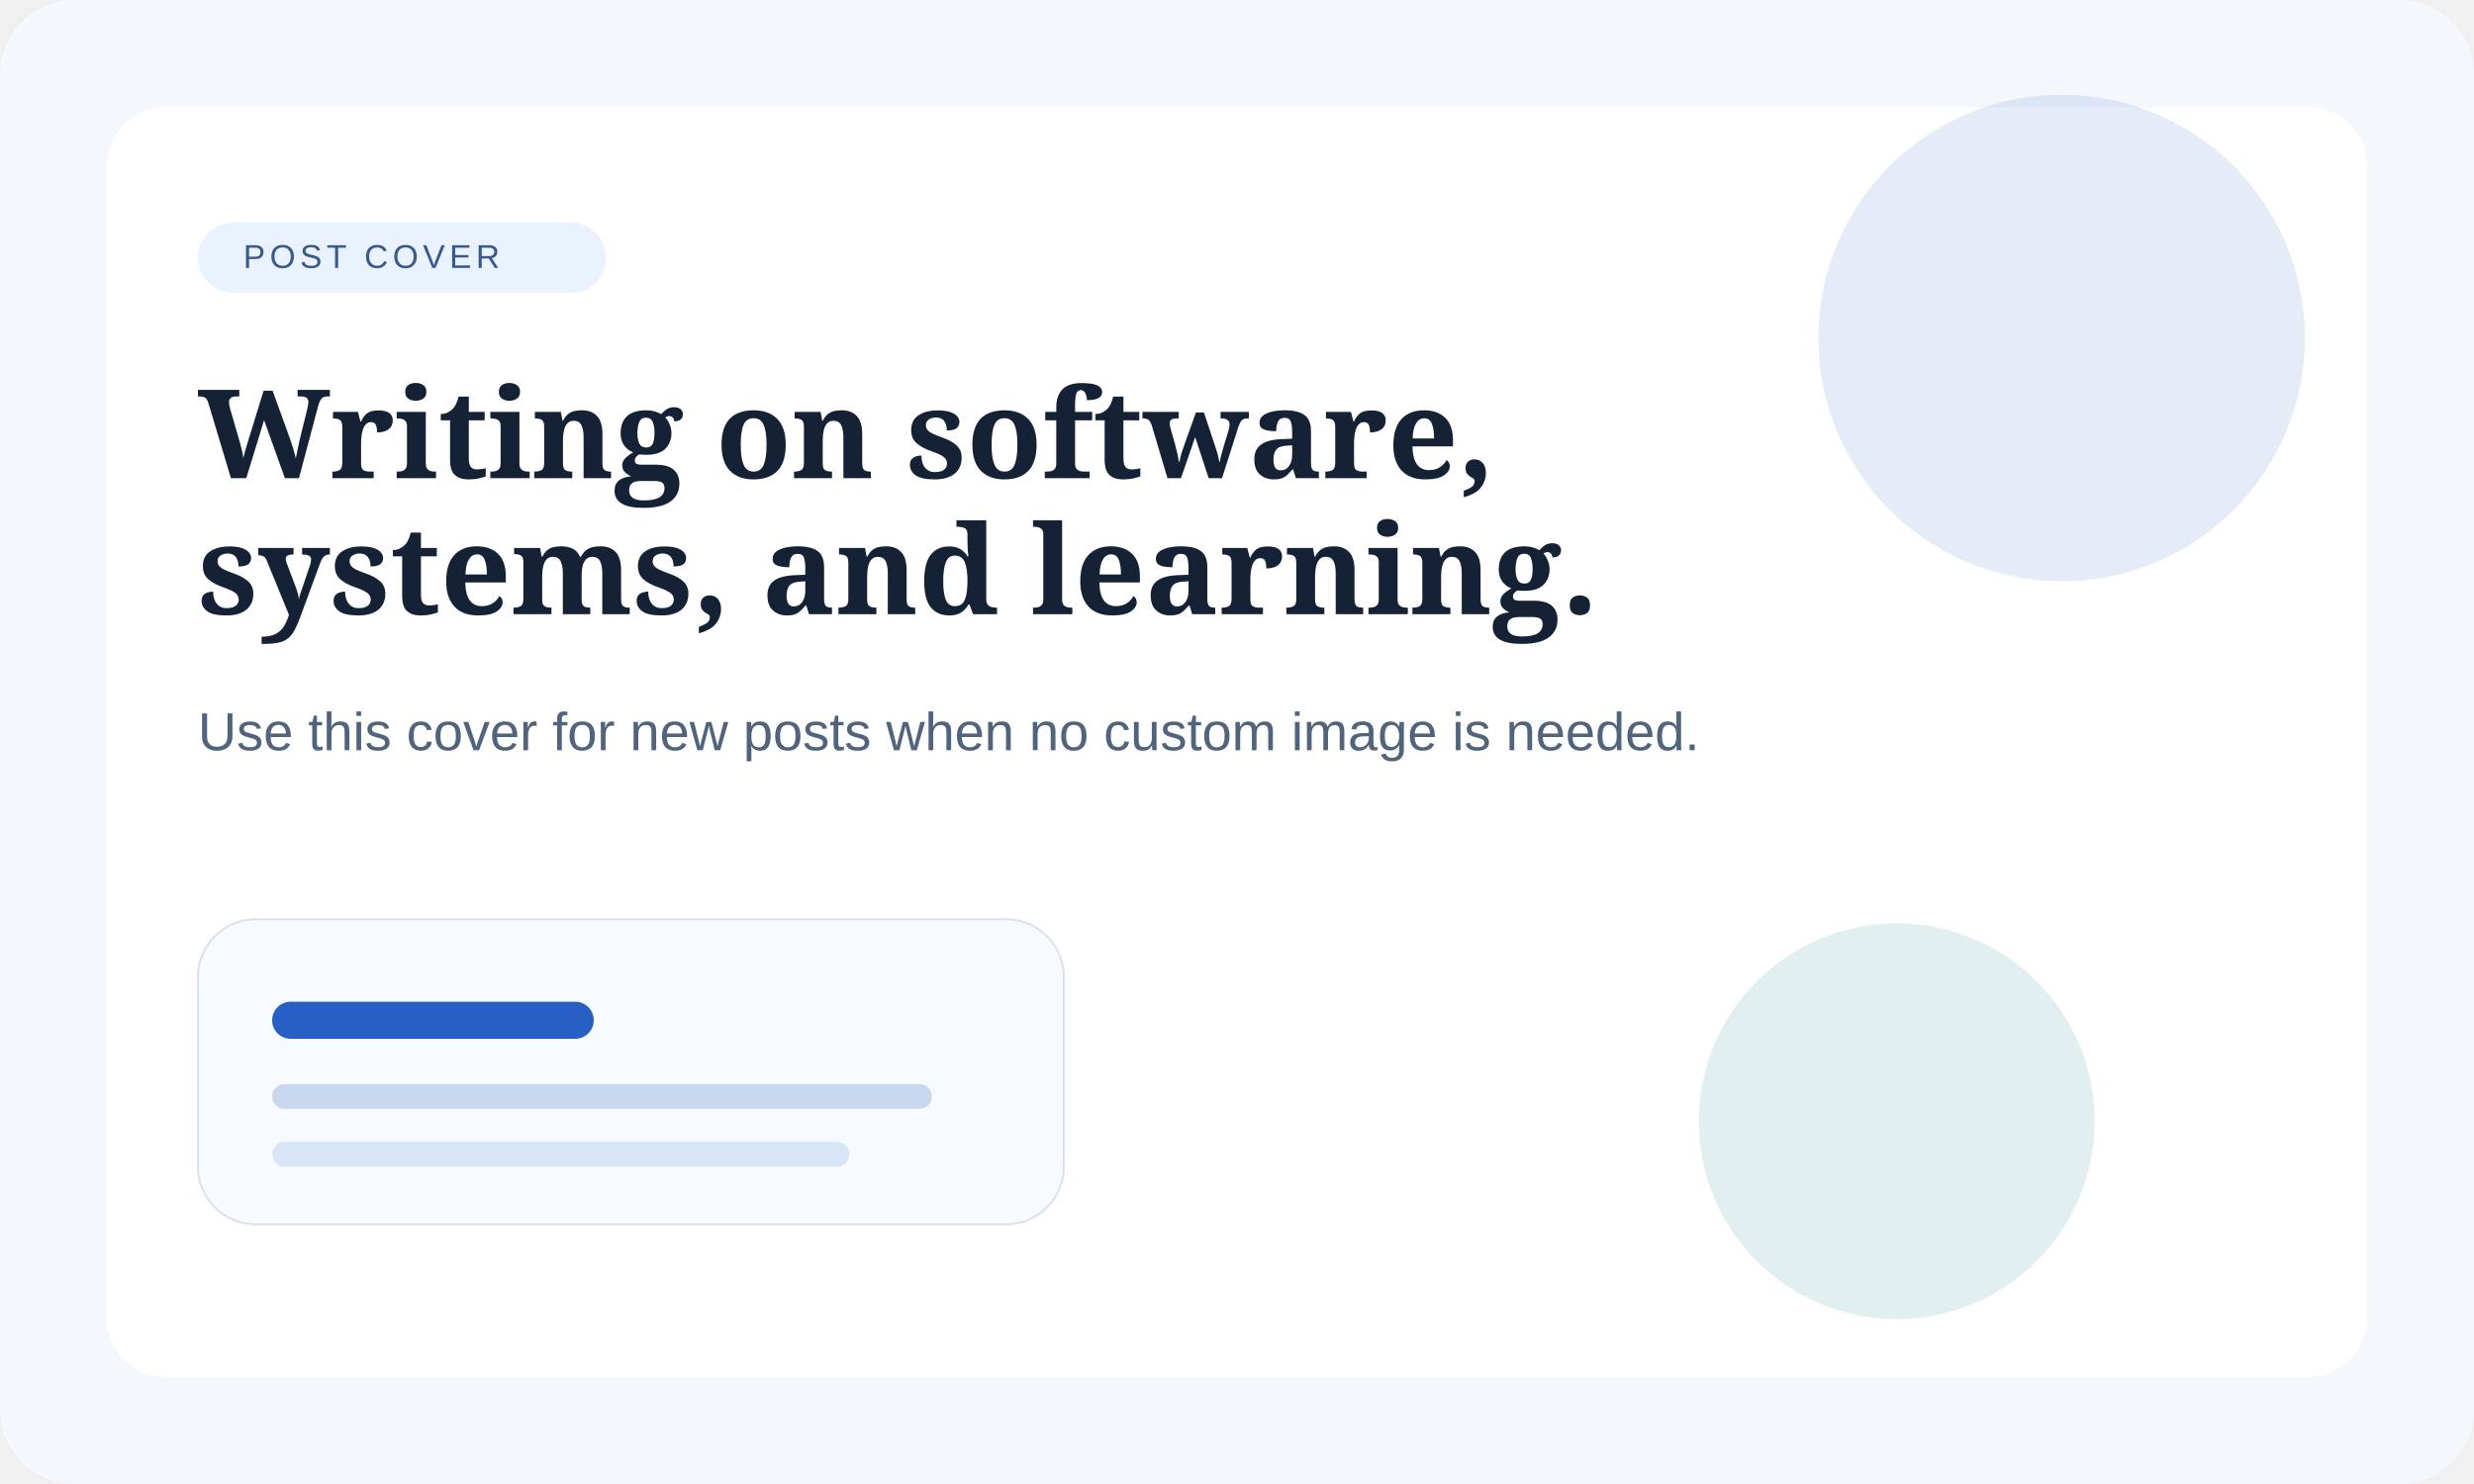
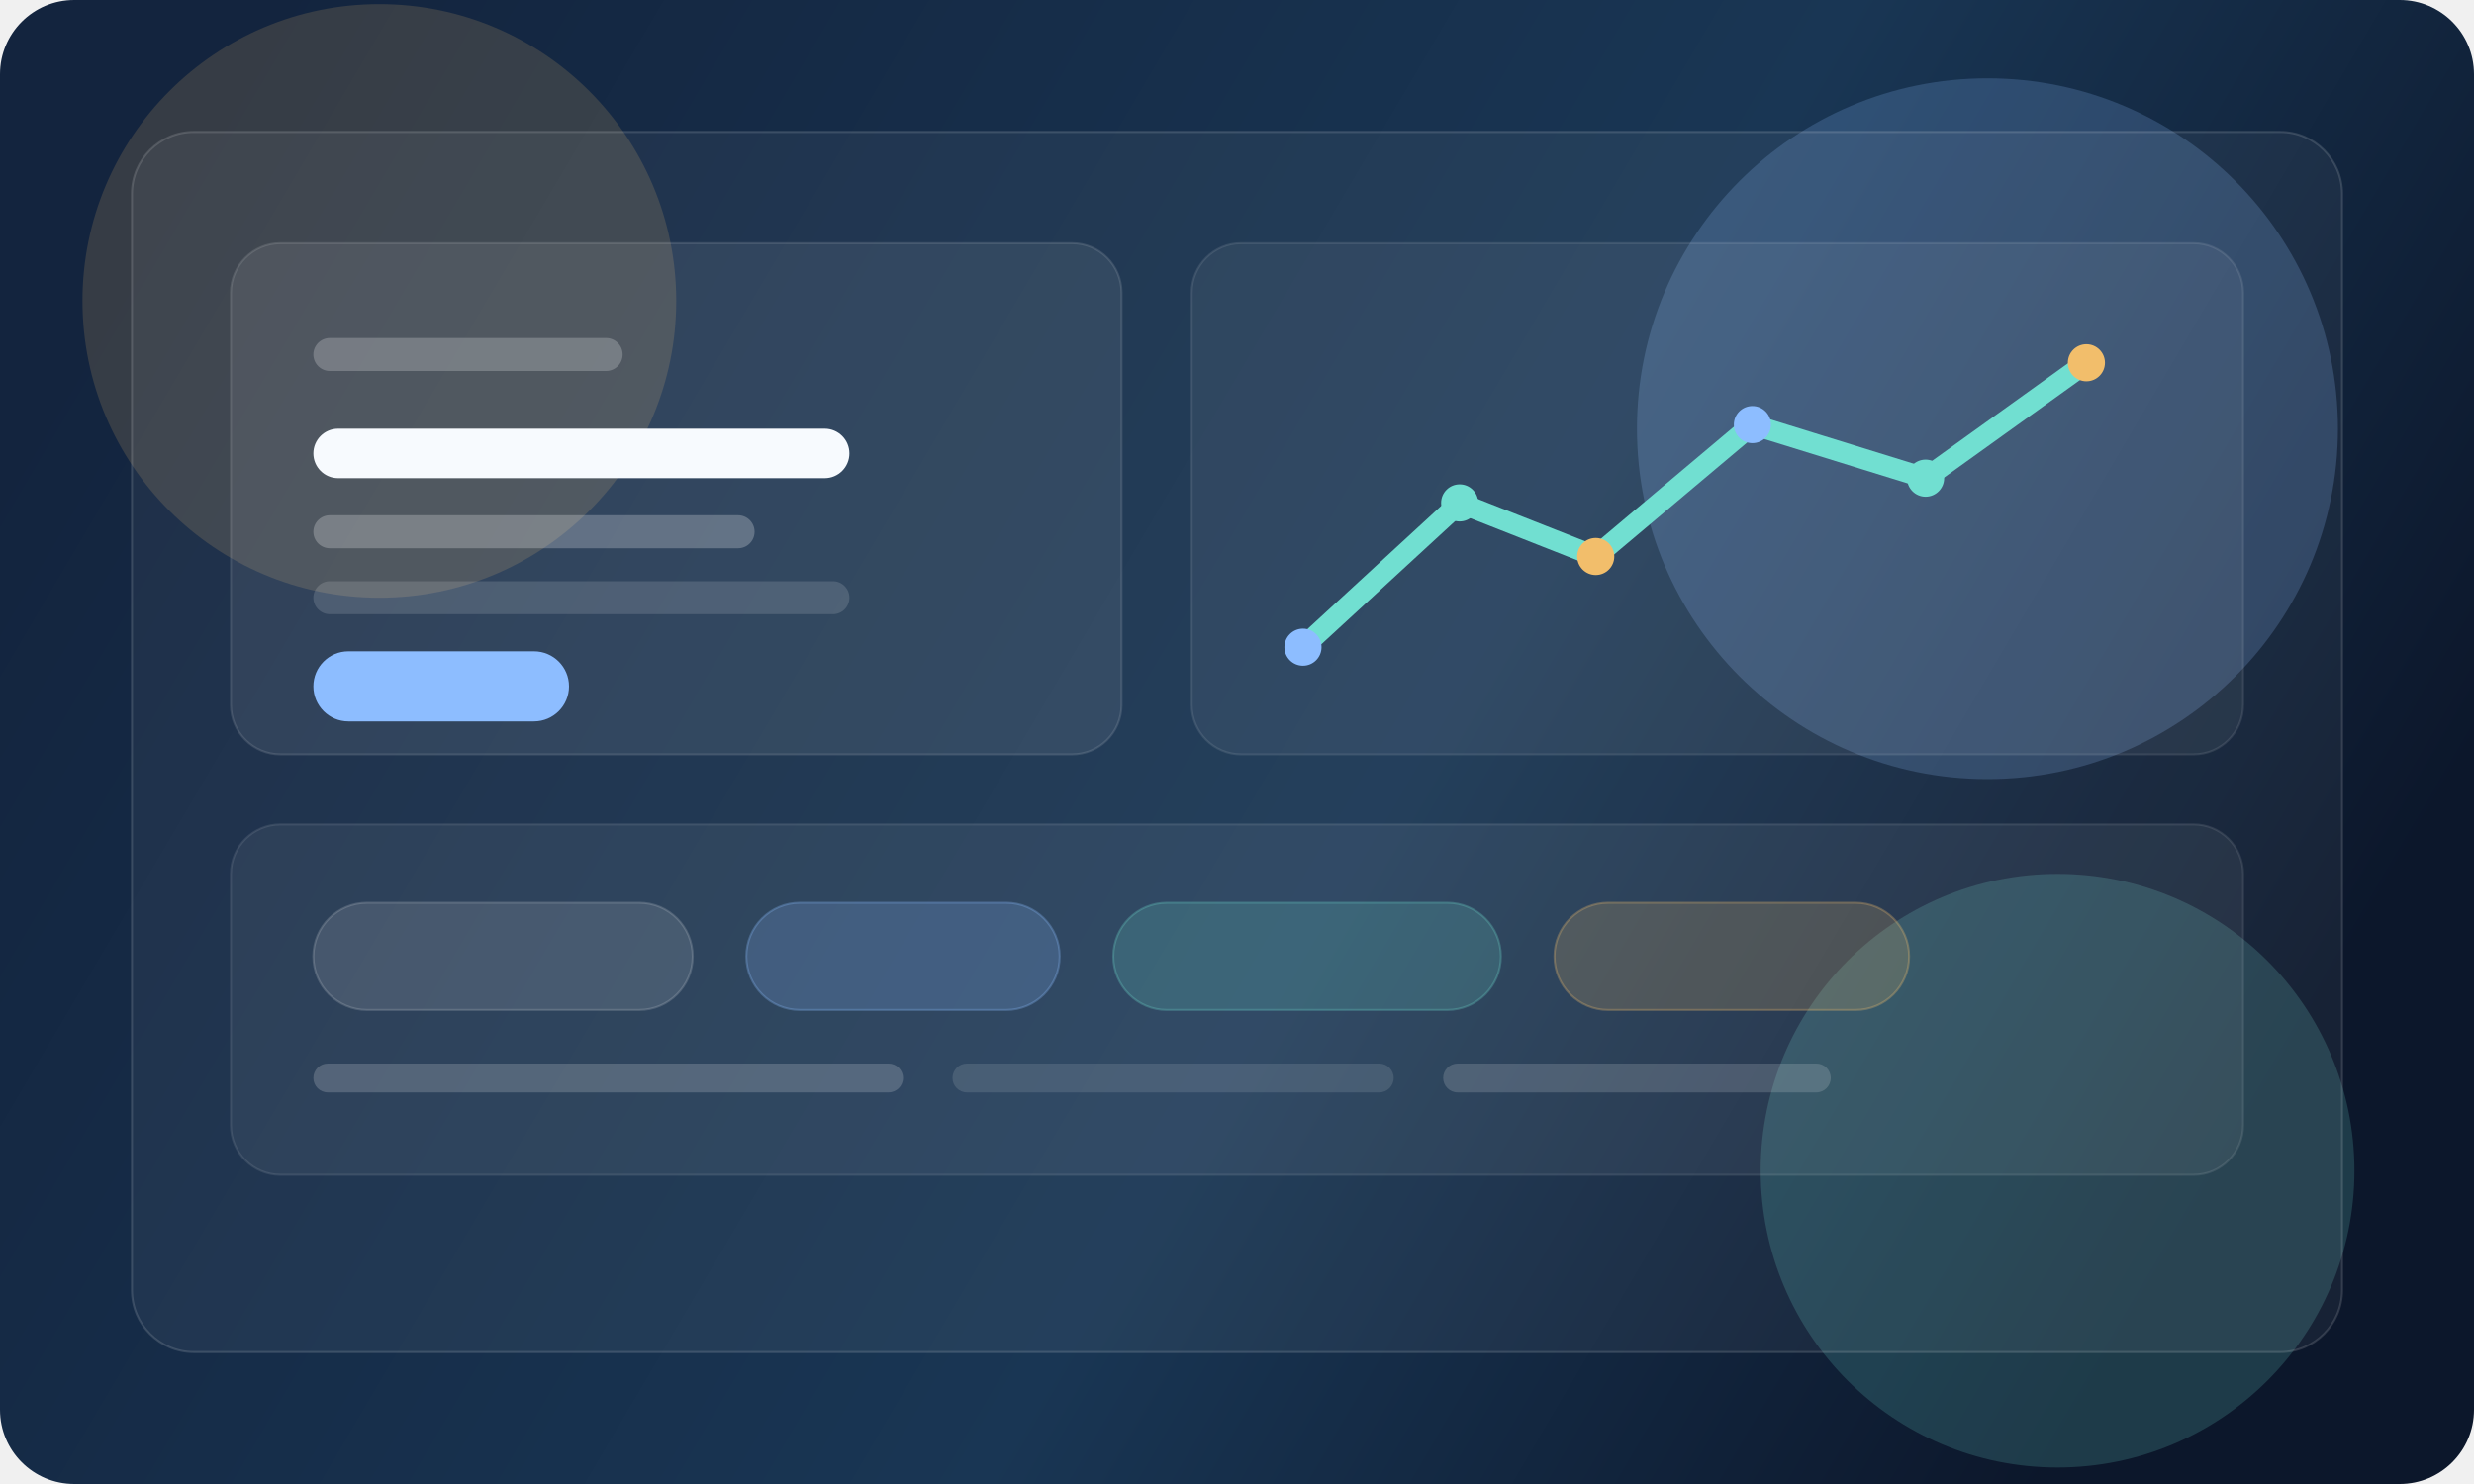
- <svg xmlns="http://www.w3.org/2000/svg" width="1200" height="720" viewBox="0 0 1200 720" fill="none">
-   <rect width="1200" height="720" rx="36" fill="#F4F7FC" />
-   <rect x="52" y="52" width="1096" height="616" rx="28" fill="#FFFFFF" />
-   <circle cx="1000" cy="164" r="118" fill="#285FC4" fill-opacity="0.12" />
-   <circle cx="920" cy="544" r="96" fill="#0F7C86" fill-opacity="0.12" />
-   <rect x="96" y="108" width="198" height="34" rx="17" fill="#EAF1FF" />
-   <text x="118" y="130" fill="#375A8E" font-family="Arial, sans-serif" font-size="16" letter-spacing="2.2">POST COVER</text>
-   <text x="96" y="232" fill="#152134" font-family="Georgia, serif" font-size="60" font-weight="700">Writing on software,</text>
-   <text x="96" y="298" fill="#152134" font-family="Georgia, serif" font-size="60" font-weight="700">systems, and learning.</text>
-   <text x="96" y="364" fill="#50657D" font-family="Arial, sans-serif" font-size="26">Use this cover for new posts when no custom image is needed.</text>
-   <rect x="96" y="446" width="420" height="148" rx="28" fill="#F7FAFE" stroke="#D9E3F0" />
-   <rect x="132" y="486" width="156" height="18" rx="9" fill="#285FC4" />
-   <rect x="132" y="526" width="320" height="12" rx="6" fill="#C6D7EE" />
-   <rect x="132" y="554" width="280" height="12" rx="6" fill="#D7E5F6" />
+ <svg xmlns="http://www.w3.org/2000/svg" width="1200" height="720" viewBox="0 0 1200 720" fill="none" role="img" aria-labelledby="defaultPostTitle defaultPostDesc">
+   <defs>
+     <linearGradient id="postBg" x1="94" y1="60" x2="1048" y2="622" gradientUnits="userSpaceOnUse">
+       <stop stop-color="#13243E" />
+       <stop offset="0.6" stop-color="#193654" />
+       <stop offset="1" stop-color="#0C172B" />
+     </linearGradient>
+   </defs>
+   <rect width="1200" height="720" rx="36" fill="url(#postBg)" />
+   <circle cx="184" cy="146" r="144" fill="#F2BE6B" opacity="0.16" />
+   <circle cx="964" cy="208" r="170" fill="#8DBDFF" opacity="0.2" />
+   <circle cx="998" cy="568" r="144" fill="#71DFD1" opacity="0.18" />
+   <rect x="64" y="64" width="1072" height="592" rx="30" fill="rgba(255,255,255,0.05)" stroke="rgba(255,255,255,0.14)" />
+   <rect x="112" y="118" width="432" height="248" rx="24" fill="rgba(255,255,255,0.08)" stroke="rgba(255,255,255,0.12)" />
+   <rect x="112" y="400" width="976" height="170" rx="24" fill="rgba(255,255,255,0.06)" stroke="rgba(255,255,255,0.1)" />
+   <rect x="578" y="118" width="510" height="248" rx="24" fill="rgba(255,255,255,0.06)" stroke="rgba(255,255,255,0.1)" />
+   <rect x="152" y="164" width="150" height="16" rx="8" fill="rgba(255,255,255,0.22)" />
+   <rect x="152" y="208" width="260" height="24" rx="12" fill="#F7FAFE" />
+   <rect x="152" y="250" width="214" height="16" rx="8" fill="rgba(255,255,255,0.24)" />
+   <rect x="152" y="282" width="260" height="16" rx="8" fill="rgba(255,255,255,0.14)" />
+   <rect x="152" y="316" width="124" height="34" rx="17" fill="#8DBDFF" />
+   <path d="M632 314L708 244L774 270L850 206L934 232L1012 176" stroke="#71DFD1" stroke-width="10" stroke-linecap="round" stroke-linejoin="round" />
+   <circle cx="632" cy="314" r="9" fill="#8DBDFF" />
+   <circle cx="708" cy="244" r="9" fill="#71DFD1" />
+   <circle cx="774" cy="270" r="9" fill="#F2BE6B" />
+   <circle cx="850" cy="206" r="9" fill="#8DBDFF" />
+   <circle cx="934" cy="232" r="9" fill="#71DFD1" />
+   <circle cx="1012" cy="176" r="9" fill="#F2BE6B" />
+   <rect x="152" y="438" width="184" height="52" rx="26" fill="rgba(255,255,255,0.12)" stroke="rgba(255,255,255,0.16)" />
+   <rect x="362" y="438" width="152" height="52" rx="26" fill="rgba(141,189,255,0.2)" stroke="rgba(141,189,255,0.28)" />
+   <rect x="540" y="438" width="188" height="52" rx="26" fill="rgba(113,223,209,0.18)" stroke="rgba(113,223,209,0.26)" />
+   <rect x="754" y="438" width="172" height="52" rx="26" fill="rgba(242,190,107,0.18)" stroke="rgba(242,190,107,0.28)" />
+   <rect x="152" y="516" width="286" height="14" rx="7" fill="rgba(255,255,255,0.18)" />
+   <rect x="462" y="516" width="214" height="14" rx="7" fill="rgba(255,255,255,0.12)" />
+   <rect x="700" y="516" width="188" height="14" rx="7" fill="rgba(255,255,255,0.16)" />
</svg>
